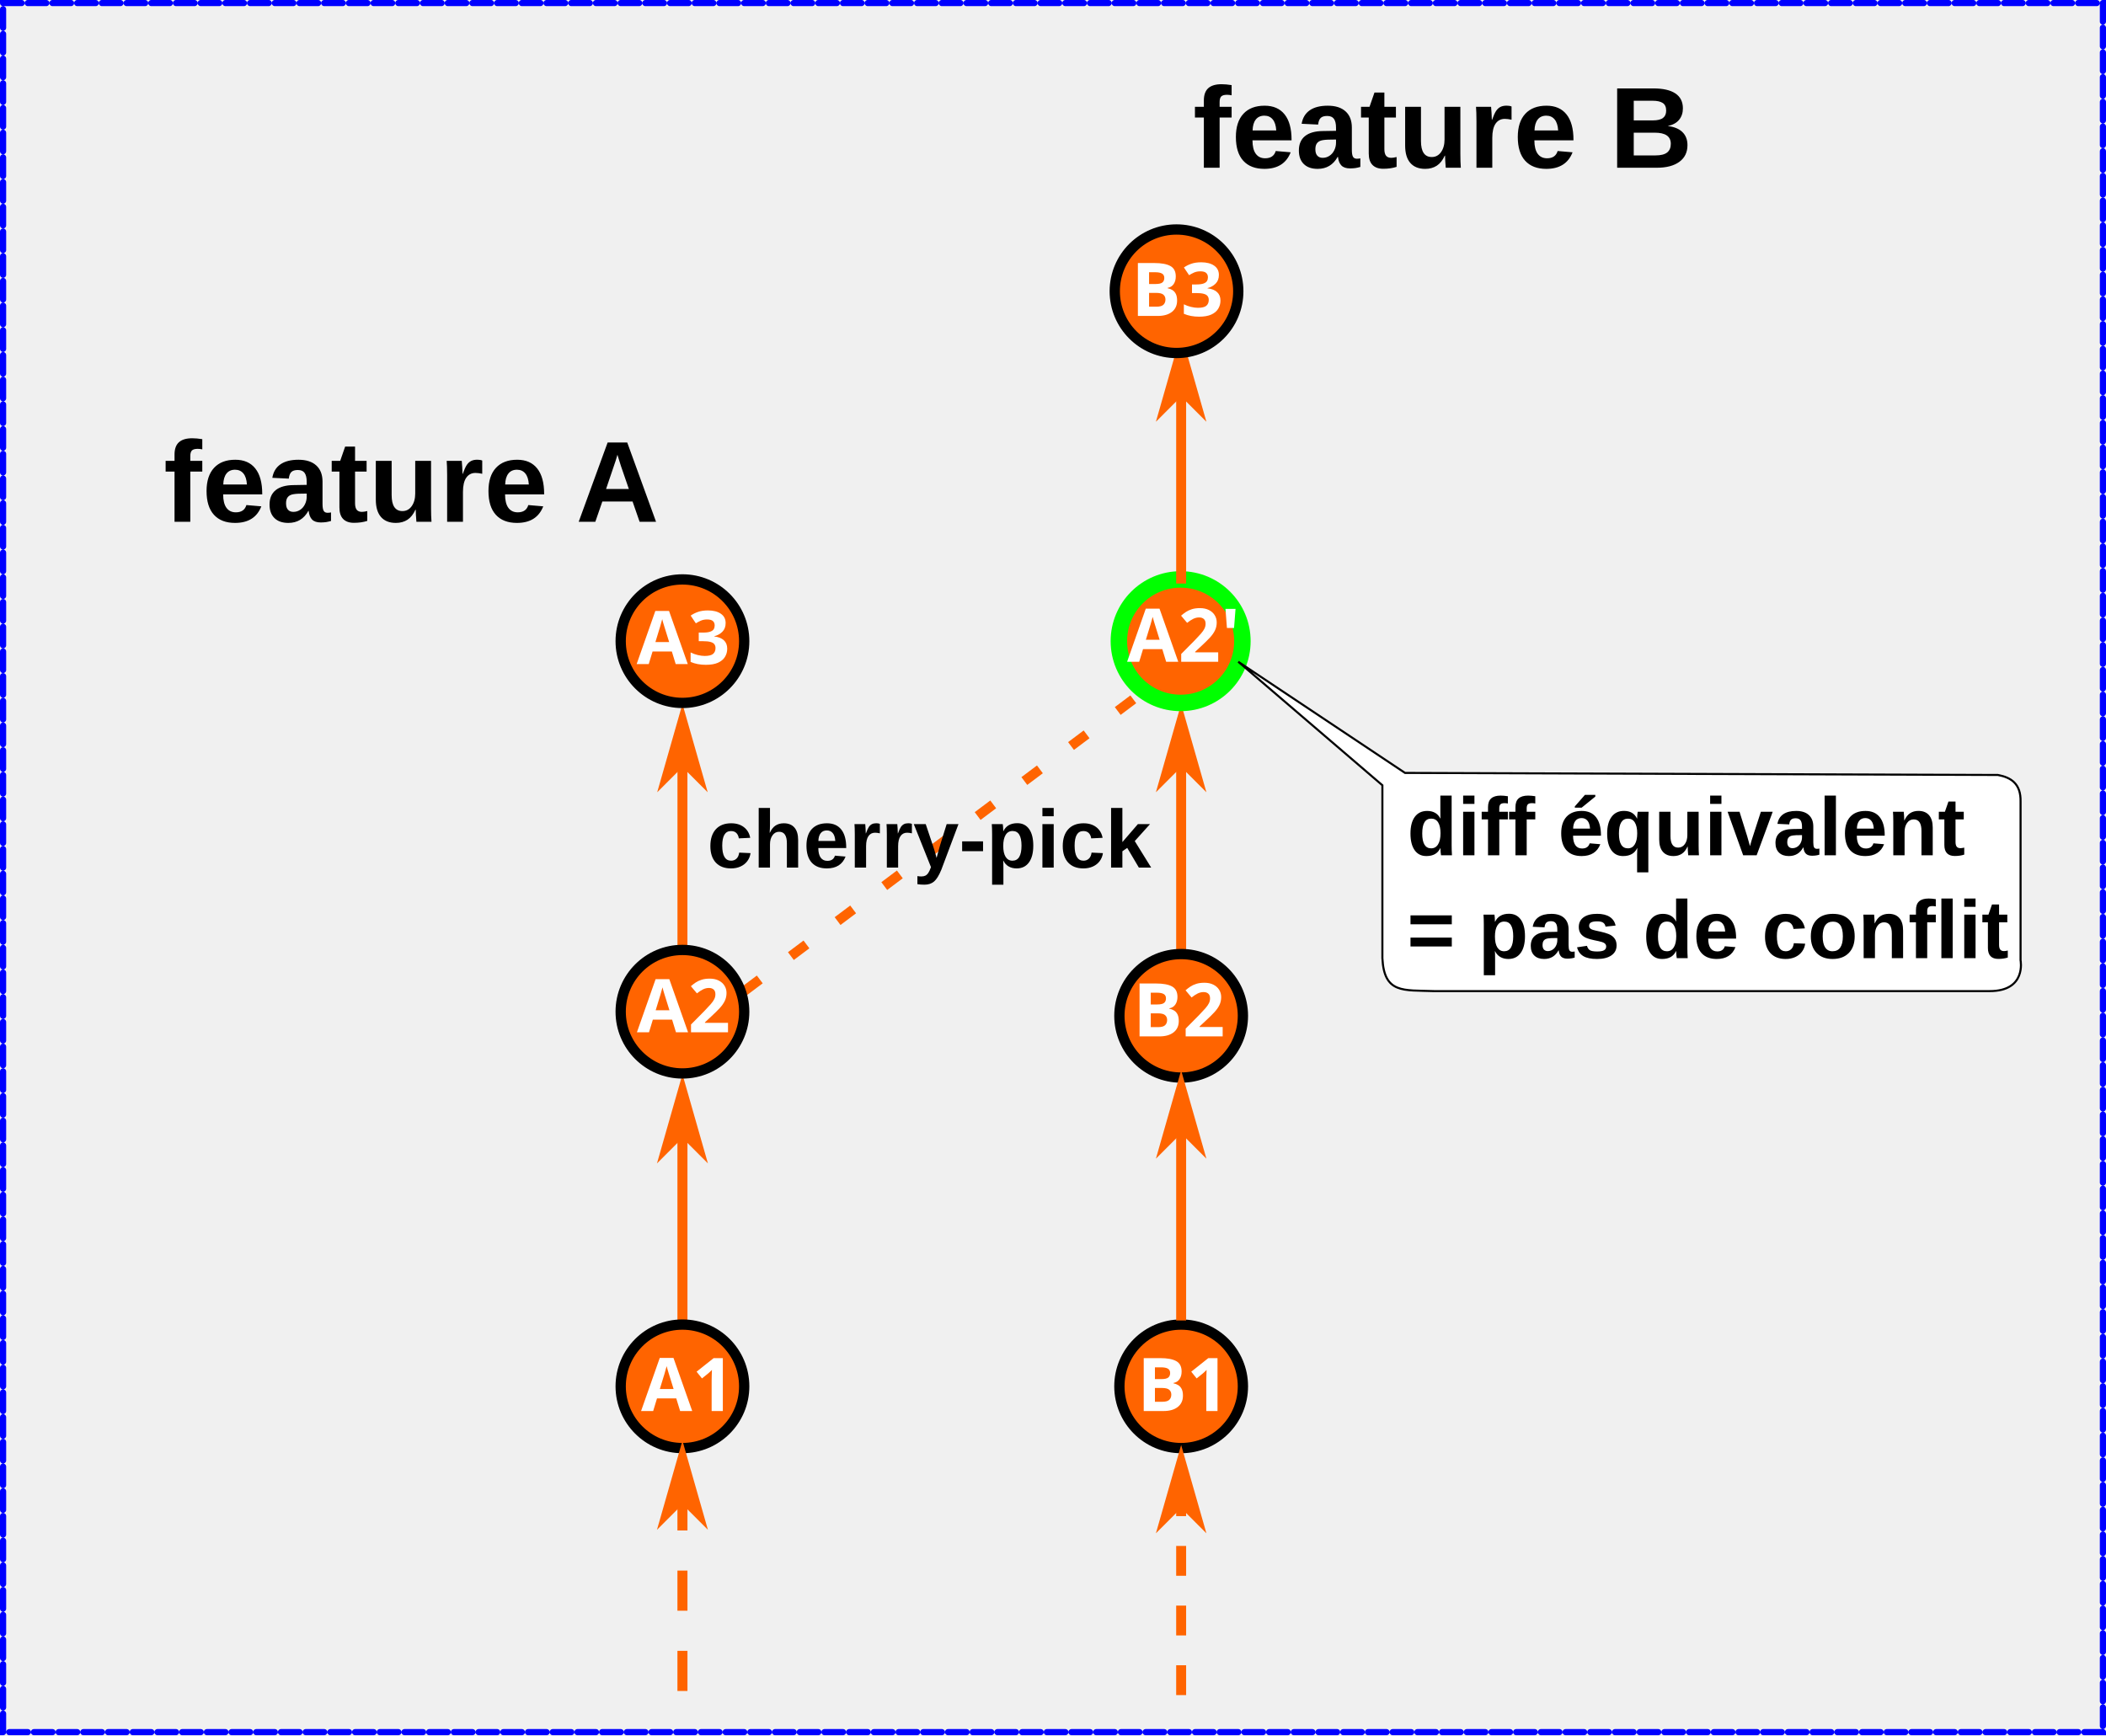
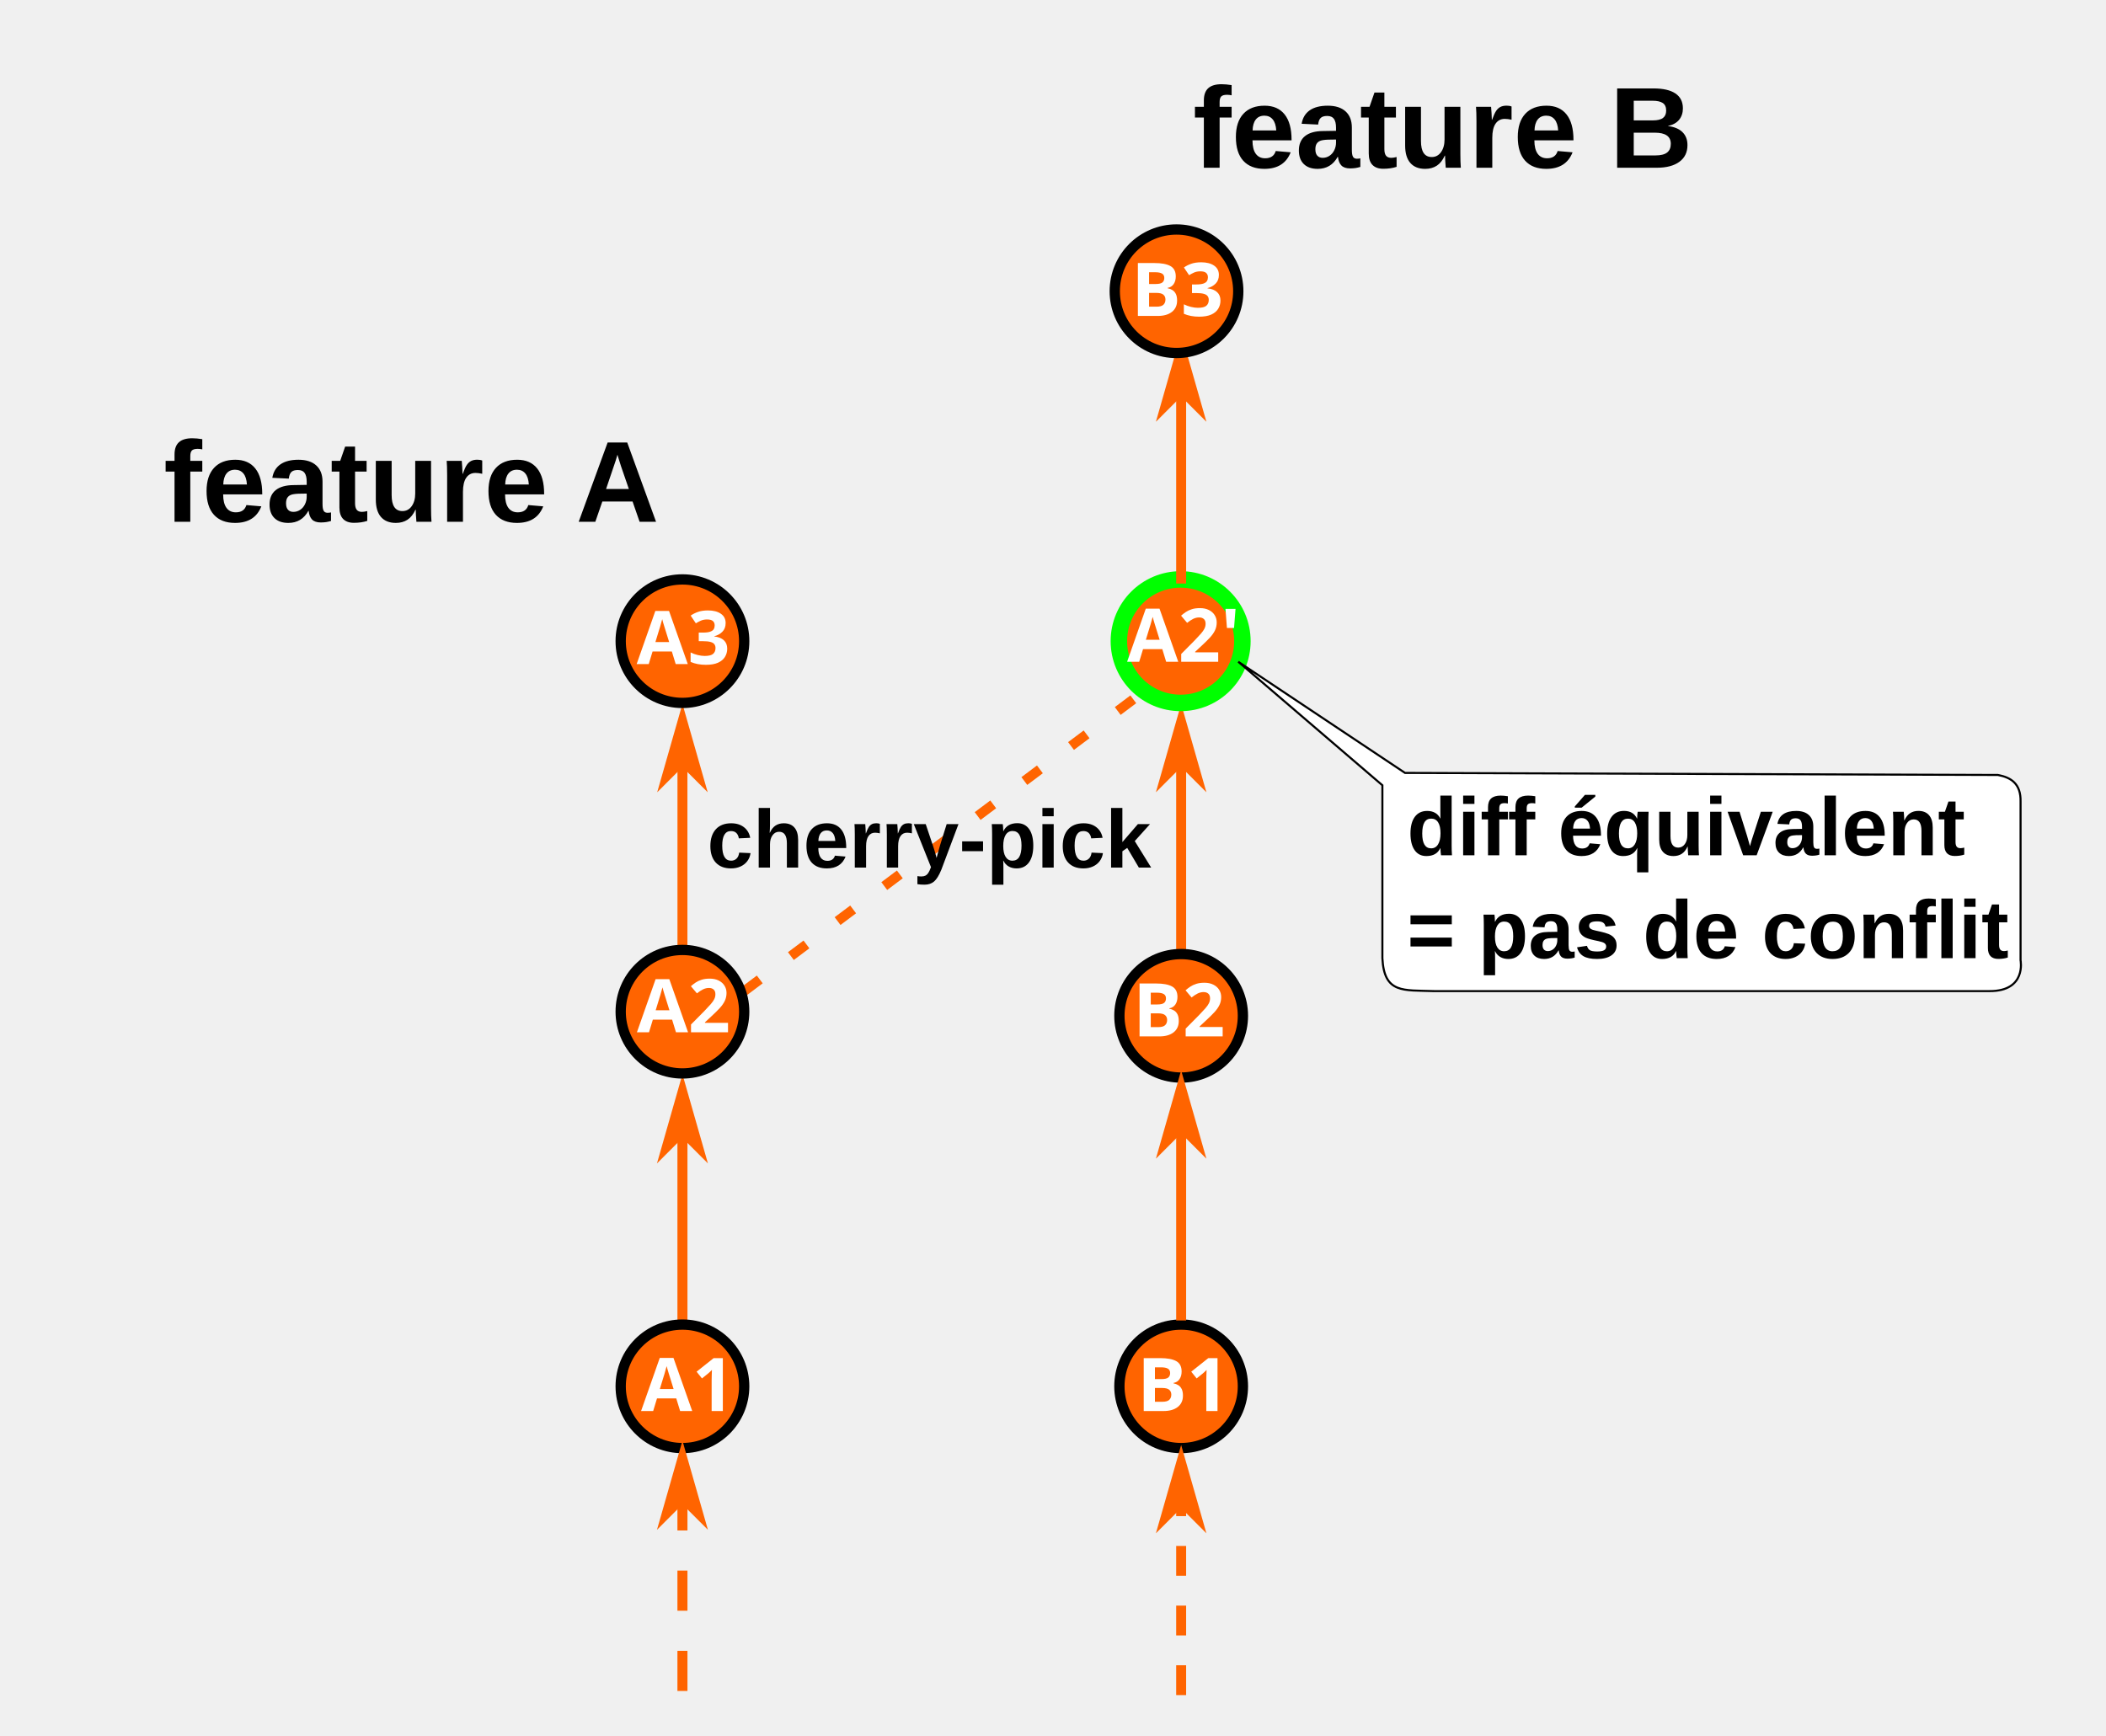
<svg xmlns="http://www.w3.org/2000/svg" xmlns:ns1="http://www.openswatchbook.org/uri/2009/osb" width="1023" height="843" id="svg2" version="1.1">
  <defs id="defs4">
    <marker style="overflow:visible" id="Arrow1Mend" refX="0" refY="0" orient="auto">
      <path transform="matrix(-0.4,0,0,-0.4,-4,0)" style="fill-rule:evenodd;stroke:#000000;stroke-width:1pt" d="M 0,0 5,-5 -12.5,0 5,5 0,0 z" id="path4070" />
    </marker>
    <marker style="overflow:visible" id="TriangleOutL" refX="0" refY="0" orient="auto">
      <path transform="scale(0.8,0.8)" style="fill-rule:evenodd;stroke:#000000;stroke-width:1pt" d="m 5.77,0 -8.65,5 0,-10 8.65,5 z" id="path4203" />
    </marker>
    <marker style="overflow:visible" id="EmptyTriangleInL" refX="0" refY="0" orient="auto">
      <path transform="matrix(-0.8,0,0,-0.8,4.8,0)" style="fill:#ffffff;fill-rule:evenodd;stroke:#000000;stroke-width:1pt" d="m 5.77,0 -8.65,5 0,-10 8.65,5 z" id="path4212" />
    </marker>
    <marker style="overflow:visible" id="EmptyTriangleOutL" refX="0" refY="0" orient="auto">
      <path transform="matrix(0.8,0,0,0.8,-4.8,0)" style="fill:#ffffff;fill-rule:evenodd;stroke:#000000;stroke-width:1pt" d="m 5.77,0 -8.65,5 0,-10 8.65,5 z" id="path4221" />
    </marker>
    <linearGradient id="linearGradient9318">
      <stop id="stop9328" offset="0" style="stop-color:#ff0000;stop-opacity:0.247;" />
      <stop style="stop-color:#ff0000;stop-opacity:0.122;" offset="0.5" id="stop9334" />
      <stop id="stop9322" offset="1" style="stop-color:#ff0000;stop-opacity:0;" />
    </linearGradient>
    <linearGradient id="linearGradient9310">
      <stop id="stop9312" offset="0" style="stop-color:#ff0000;stop-opacity:1;" />
      <stop id="stop9314" offset="1" style="stop-color:#ff0000;stop-opacity:0;" />
    </linearGradient>
    <linearGradient ns1:paint="solid" id="linearGradient7685">
      <stop id="stop7687" offset="0" style="stop-color:#ff993b;stop-opacity:1;" />
    </linearGradient>
    <linearGradient id="linearGradient6243">
      <stop id="stop6245" offset="0" style="stop-color:#ff993b;stop-opacity:1;" />
      <stop id="stop6247" offset="1" style="stop-color:#ff993b;stop-opacity:0;" />
    </linearGradient>
    <linearGradient ns1:paint="solid" id="linearGradient6187">
      <stop id="stop6189" offset="0" style="stop-color:#ff973b;stop-opacity:1;" />
    </linearGradient>
    <linearGradient id="linearGradient6171">
      <stop id="stop6173" offset="0" style="stop-color:#e60000;stop-opacity:1;" />
      <stop id="stop6175" offset="1" style="stop-color:#000000;stop-opacity:0;" />
    </linearGradient>
    <marker style="overflow:visible" id="Arrow2Lend" refX="0" refY="0" orient="auto">
      <path transform="matrix(-1.1,0,0,-1.1,-1.1,0)" d="M 8.719,4.034 -2.207,0.016 8.719,-4.002 c -1.745,2.372 -1.735,5.617 -6e-7,8.035 z" style="fill-rule:evenodd;stroke-width:0.625;stroke-linejoin:round" id="path4082" />
    </marker>
    <marker style="overflow:visible" id="Arrow1Mend-6" refX="0" refY="0" orient="auto">
      <path transform="matrix(-0.4,0,0,-0.4,-4,0)" style="fill-rule:evenodd;stroke:#000000;stroke-width:1pt" d="M 0,0 5,-5 -12.5,0 5,5 0,0 z" id="path4070-2" />
    </marker>
    <marker style="overflow:visible" id="Arrow1Mend-0" refX="0" refY="0" orient="auto">
      <path transform="matrix(-0.4,0,0,-0.4,-4,0)" style="fill-rule:evenodd;stroke:#000000;stroke-width:1pt" d="M 0,0 5,-5 -12.5,0 5,5 0,0 z" id="path4070-5" />
    </marker>
    <marker style="overflow:visible" id="Arrow1Mend-5" refX="0" refY="0" orient="auto">
      <path transform="matrix(-0.4,0,0,-0.4,-4,0)" style="fill-rule:evenodd;stroke:#000000;stroke-width:1pt" d="M 0,0 5,-5 -12.5,0 5,5 0,0 z" id="path4070-20" />
    </marker>
    <marker style="overflow:visible" id="Arrow1Mend-7" refX="0" refY="0" orient="auto">
      <path transform="matrix(-0.4,0,0,-0.4,-4,0)" style="fill-rule:evenodd;stroke:#000000;stroke-width:1pt" d="M 0,0 5,-5 -12.5,0 5,5 0,0 z" id="path4070-28" />
    </marker>
    <marker style="overflow:visible" id="Arrow1MendU" refX="0" refY="0" orient="auto">
      <path transform="matrix(-0.4,0,0,-0.4,-4,0)" style="stroke:#ff6400;stroke-width:1pt;fill:#ff6400;fill-rule:evenodd" d="M 0,0 5,-5 -12.5,0 5,5 0,0 z" id="path7964" />
    </marker>
    <marker style="overflow:visible" id="Arrow1Mend5" refX="0" refY="0" orient="auto">
      <path transform="matrix(-0.4,0,0,-0.4,-4,0)" style="stroke:#ff6400;stroke-width:1pt;fill:#ff6400;fill-rule:evenodd" d="M 0,0 5,-5 -12.5,0 5,5 0,0 z" id="path8135" />
    </marker>
    <marker style="overflow:visible" id="Arrow1Mendn" refX="0" refY="0" orient="auto">
      <path transform="matrix(-0.4,0,0,-0.4,-4,0)" style="stroke:#ff6400;stroke-width:1pt;fill:#ff6400;fill-rule:evenodd" d="M 0,0 5,-5 -12.5,0 5,5 0,0 z" id="path8138" />
    </marker>
    <marker style="overflow:visible" id="Arrow1MendS" refX="0" refY="0" orient="auto">
      <path transform="matrix(-0.4,0,0,-0.4,-4,0)" style="stroke:#ff6400;stroke-width:1pt;fill:#ff6400;fill-rule:evenodd" d="M 0,0 5,-5 -12.5,0 5,5 0,0 z" id="path8141" />
    </marker>
    <marker style="overflow:visible" id="Arrow1MendW" refX="0" refY="0" orient="auto">
      <path transform="matrix(-0.4,0,0,-0.4,-4,0)" style="stroke:#ff6400;stroke-width:1pt;fill:#ff6400;fill-rule:evenodd" d="M 0,0 5,-5 -12.5,0 5,5 0,0 z" id="path8144" />
    </marker>
    <marker style="overflow:visible" id="Arrow1Mend8" refX="0" refY="0" orient="auto">
      <path transform="matrix(-0.4,0,0,-0.4,-4,0)" style="stroke:#ff6400;stroke-width:1pt;fill:#ff6400;fill-rule:evenodd" d="M 0,0 5,-5 -12.5,0 5,5 0,0 z" id="path8147" />
    </marker>
    <marker style="overflow:visible" id="Arrow1Mendu" refX="0" refY="0" orient="auto">
      <path transform="matrix(-0.4,0,0,-0.4,-4,0)" style="stroke:#ff6400;stroke-width:1pt;fill:#ff6400;fill-rule:evenodd" d="M 0,0 5,-5 -12.5,0 5,5 0,0 z" id="path8336" />
    </marker>
  </defs>
  <g transform="translate(141.5,-30.875)" id="layer1">
-     <rect y="32.362" x="-140" height="840" width="1020" id="rect11933" style="fill:#f0f0f0;fill-opacity:1;fill-rule:nonzero;stroke:#0000ff;stroke-width:3;stroke-linecap:round;stroke-miterlimit:4;stroke-opacity:1;stroke-dasharray:9, 3;stroke-dashoffset:0" />
    <path style="stroke-linejoin:miter;marker-end:url(#Arrow1MendW);stroke-opacity:1;stroke:#ff6400;stroke-linecap:butt;stroke-miterlimit:4;stroke-dasharray:none;stroke-width:4.83;fill:none" d="m 190,494.362 0,-112" id="path5967" />
    <path id="path5969" d="m 190,676.362 0,-114" style="stroke-linejoin:miter;marker-end:url(#Arrow1Mend5);stroke-opacity:1;stroke:#ff6400;stroke-linecap:butt;stroke-miterlimit:4;stroke-dasharray:none;stroke-width:4.873;fill:none" />
    <path id="path5971" d="M 220,512.362 420,362.362" style="fill:none;stroke:#ff6400;stroke-width:4.725;stroke-linecap:butt;stroke-linejoin:miter;stroke-miterlimit:4;stroke-opacity:1;stroke-dasharray:9.45, 18.9;stroke-dashoffset:0;marker-end:none" />
    <path id="path6157" d="m 432.25,494.362 0,-112" style="stroke-linejoin:miter;marker-end:url(#Arrow1Mendu);stroke-opacity:1;fill-opacity:1;stroke:#ff6400;stroke-linecap:butt;stroke-miterlimit:4;stroke-dasharray:none;stroke-width:4.83;fill:#f0f0f0" />
    <text id="text6167" y="112.362" x="438" style="font-size:56px;font-style:normal;font-variant:normal;font-weight:bold;font-stretch:normal;text-align:start;line-height:125%;letter-spacing:0px;word-spacing:0px;writing-mode:lr-tb;text-anchor:start;fill:#000000;fill-opacity:1;stroke:none;font-family:Arial;-inkscape-font-specification:Arial Bold" xml:space="preserve">
      <tspan y="112.362" x="438" id="tspan16253">feature B</tspan>
    </text>
    <path style="fill:#ff6400;fill-opacity:1;stroke:#000000;stroke-width:6.667;stroke-miterlimit:4;stroke-opacity:1;stroke-dasharray:none" id="path6197" d="m 220,152.362 c 0,22.091 -17.909,40 -40,40 -22.091,0 -40,-17.909 -40,-40 0,-22.091 17.909,-40 40,-40 22.091,0 40,17.909 40,40 z" transform="matrix(0.75,0,0,0.75,55,228.0906)" />
    <path transform="matrix(0.75,0,0,0.75,55,408.0906)" d="m 220,152.362 c 0,22.091 -17.909,40 -40,40 -22.091,0 -40,-17.909 -40,-40 0,-22.091 17.909,-40 40,-40 22.091,0 40,17.909 40,40 z" id="path6207" style="fill:#ff6400;fill-opacity:1;stroke:#000000;stroke-width:6.667;stroke-miterlimit:4;stroke-opacity:1;stroke-dasharray:none" />
    <path style="fill:#ff6400;fill-opacity:1;stroke:#000000;stroke-width:6.667;stroke-miterlimit:4;stroke-opacity:1;stroke-dasharray:none" id="path6215" d="m 220,152.362 c 0,22.091 -17.909,40 -40,40 -22.091,0 -40,-17.909 -40,-40 0,-22.091 17.909,-40 40,-40 22.091,0 40,17.909 40,40 z" transform="matrix(0.75,0,0,0.75,55,590.0906)" />
    <path style="fill:#ff6400;fill-opacity:1;stroke:#000000;stroke-width:6.667;stroke-miterlimit:4;stroke-opacity:1;stroke-dasharray:none" id="path6233" d="m 220,152.362 c 0,22.091 -17.909,40 -40,40 -22.091,0 -40,-17.909 -40,-40 0,-22.091 17.909,-40 40,-40 22.091,0 40,17.909 40,40 z" transform="matrix(0.75,0,0,0.75,297.25,410.0906)" />
    <text id="text6163-1-8" y="452.362" x="202" style="font-size:40px;font-style:normal;font-variant:normal;font-weight:bold;font-stretch:normal;text-align:start;line-height:125%;letter-spacing:0px;word-spacing:0px;writing-mode:lr-tb;text-anchor:start;fill:#000000;fill-opacity:1;stroke:none;font-family:Arial;-inkscape-font-specification:Arial Bold" xml:space="preserve">
      <tspan y="452.362" x="202" id="tspan17291">cherry-pick</tspan>
    </text>
    <path style="fill:#ff6400;fill-opacity:1;stroke:#000000;stroke-width:6.667;stroke-miterlimit:4;stroke-opacity:1;stroke-dasharray:none" id="path6215-9" d="m 220,152.362 c 0,22.091 -17.909,40 -40,40 -22.091,0 -40,-17.909 -40,-40 0,-22.091 17.909,-40 40,-40 22.091,0 40,17.909 40,40 z" transform="matrix(0.75,0,0,0.75,297.25,590.0906)" />
    <path id="path6157-2" d="m 432.25,672.362 0,-112" style="stroke-linejoin:miter;marker-end:url(#Arrow1MendS);stroke-opacity:1;fill-opacity:1;stroke:#ff6400;stroke-linecap:butt;stroke-miterlimit:4;stroke-dasharray:none;stroke-width:4.83;fill:#f0f0f0" />
    <path transform="matrix(0.75,0,0,0.75,297,228.0905)" d="m 220,152.362 c 0,22.091 -17.909,40 -40,40 -22.091,0 -40,-17.909 -40,-40 0,-22.091 17.909,-40 40,-40 22.091,0 40,17.909 40,40 z" id="path3271-5" style="fill:#ff6400;fill-opacity:1;fill-rule:nonzero;stroke:#00ff00;stroke-width:10.667;stroke-miterlimit:4;stroke-opacity:1;stroke-dasharray:none;stroke-dashoffset:0" />
    <path id="path6157-2-2" d="m 432.25,854.362 0,-112" style="stroke-linejoin:miter;marker-end:url(#Arrow1MendU);stroke-opacity:1;fill-opacity:1;stroke-dashoffset:0;stroke:#ff6400;stroke-linecap:butt;stroke-miterlimit:4;stroke-dasharray:14.491, 14.491;stroke-width:4.83;fill:#f0f0f0" />
    <path id="path5969-6" d="m 190,852.362 0,-112" style="stroke-linejoin:miter;marker-end:url(#Arrow1Mendn);stroke-opacity:1;stroke-dashoffset:0;stroke:#ff6400;stroke-linecap:butt;stroke-miterlimit:4;stroke-dasharray:19.494, 19.494;stroke-width:4.873;fill:none" />
    <path id="path6157-0" d="m 432.25,314.362 0,-112" style="stroke-linejoin:miter;marker-end:url(#Arrow1Mend8);stroke-opacity:1;fill-opacity:1;stroke:#ff6400;stroke-linecap:butt;stroke-miterlimit:4;stroke-dasharray:none;stroke-width:4.83;fill:#f0f0f0" />
    <text id="text6167-0" y="284.362" x="-62" style="font-size:56px;font-style:normal;font-variant:normal;font-weight:bold;font-stretch:normal;text-align:start;line-height:125%;letter-spacing:0px;word-spacing:0px;writing-mode:lr-tb;text-anchor:start;fill:#000000;fill-opacity:1;stroke:none;font-family:Arial;-inkscape-font-specification:Arial Bold" xml:space="preserve">
      <tspan y="284.362" x="-62" id="tspan16276">feature A</tspan>
    </text>
    <path transform="matrix(0.75,0,0,0.75,295,58.09052)" d="m 220,152.362 c 0,22.091 -17.909,40 -40,40 -22.091,0 -40,-17.909 -40,-40 0,-22.091 17.909,-40 40,-40 22.091,0 40,17.909 40,40 z" id="path6223" style="fill:#ff6400;fill-opacity:1;stroke:#000000;stroke-width:6.667;stroke-miterlimit:4;stroke-opacity:1;stroke-dasharray:none" />
    <text id="text16280" y="353.488" x="167.755" style="font-size:36px;font-style:normal;font-variant:normal;font-weight:bold;font-stretch:normal;text-align:start;line-height:125%;letter-spacing:0px;word-spacing:0px;writing-mode:lr-tb;text-anchor:start;fill:#ffffff;fill-opacity:1;stroke:none;font-family:Sans;-inkscape-font-specification:Sans Bold" xml:space="preserve">
      <tspan y="353.488" x="167.755" id="tspan16284">A3</tspan>
    </text>
    <text id="text16280-8" y="532.362" x="167.887" style="font-size:36px;font-style:normal;font-variant:normal;font-weight:bold;font-stretch:normal;text-align:start;line-height:125%;letter-spacing:0px;word-spacing:0px;writing-mode:lr-tb;text-anchor:start;fill:#ffffff;fill-opacity:1;stroke:none;font-family:Sans;-inkscape-font-specification:Sans Bold" xml:space="preserve">
      <tspan y="532.362" x="167.887" id="tspan16307">A2</tspan>
    </text>
    <text id="text16280-8-0" y="716.362" x="169.908" style="font-size:36px;font-style:normal;font-variant:normal;font-weight:bold;font-stretch:normal;text-align:start;line-height:125%;letter-spacing:0px;word-spacing:0px;writing-mode:lr-tb;text-anchor:start;fill:#ffffff;fill-opacity:1;stroke:none;font-family:Sans;-inkscape-font-specification:Sans Bold" xml:space="preserve">
      <tspan y="716.362" x="169.908" id="tspan16330">A1</tspan>
    </text>
    <path id="path9284-9-4" d="m 825,512.362 c -30.91,0 -241.268,0 -270,0 -14.81,-0.55 -24.142,1.323 -25,-16 0,-30 0,-84 0,-84 l -70,-60 81,54 288,1 c 6.401,1.209 11.207,4.24 11,13 0,9 0,68 0,77 0,0 3,15 -15,15 z" style="fill:#ffffff;fill-opacity:1;stroke:#000000;stroke-width:1px;stroke-linecap:butt;stroke-linejoin:miter;stroke-opacity:1" />
    <text id="text16280-3" y="184.362" x="408" style="font-size:36px;font-style:normal;font-variant:normal;font-weight:bold;font-stretch:normal;text-align:start;line-height:125%;letter-spacing:0px;word-spacing:0px;writing-mode:lr-tb;text-anchor:start;fill:#ffffff;fill-opacity:1;stroke:none;font-family:Sans;-inkscape-font-specification:Sans Bold" xml:space="preserve">
      <tspan y="184.362" x="408" id="tspan17001">B3</tspan>
    </text>
    <text id="text16280-3-0" y="534.362" x="408.818" style="font-size:36px;font-style:normal;font-variant:normal;font-weight:bold;font-stretch:normal;text-align:start;line-height:125%;letter-spacing:0px;word-spacing:0px;writing-mode:lr-tb;text-anchor:start;fill:#ffffff;fill-opacity:1;stroke:none;font-family:Sans;-inkscape-font-specification:Sans Bold" xml:space="preserve">
      <tspan y="534.362" x="408.818" id="tspan17035">B2</tspan>
    </text>
    <text id="text16280-3-2" y="716.362" x="410.84" style="font-size:36px;font-style:normal;font-variant:normal;font-weight:bold;font-stretch:normal;text-align:start;line-height:125%;letter-spacing:0px;word-spacing:0px;writing-mode:lr-tb;text-anchor:start;fill:#ffffff;fill-opacity:1;stroke:none;font-family:Sans;-inkscape-font-specification:Sans Bold" xml:space="preserve">
      <tspan y="716.362" x="410.84" id="tspan17033">B1</tspan>
    </text>
    <text id="text6163-1-8-7" y="446.362" x="542" style="font-size:40px;font-style:normal;font-variant:normal;font-weight:bold;font-stretch:normal;text-align:start;line-height:125%;letter-spacing:0px;word-spacing:0px;writing-mode:lr-tb;text-anchor:start;fill:#000000;fill-opacity:1;stroke:none;font-family:Arial;-inkscape-font-specification:Arial Bold" xml:space="preserve">
      <tspan y="446.362" x="542" id="tspan17287">diff équivalent</tspan>
      <tspan y="496.362" x="542" id="tspan17289">= pas de conflit</tspan>
    </text>
    <text id="text16280-8-6" y="352.362" x="406" style="font-size:36px;font-style:normal;font-variant:normal;font-weight:bold;font-stretch:normal;text-align:start;line-height:125%;letter-spacing:0px;word-spacing:0px;writing-mode:lr-tb;text-anchor:start;fill:#ffffff;fill-opacity:1;stroke:none;font-family:Sans;-inkscape-font-specification:Sans Bold" xml:space="preserve">
      <tspan y="352.362" x="406" id="tspan17285">A2'</tspan>
    </text>
  </g>
</svg>
